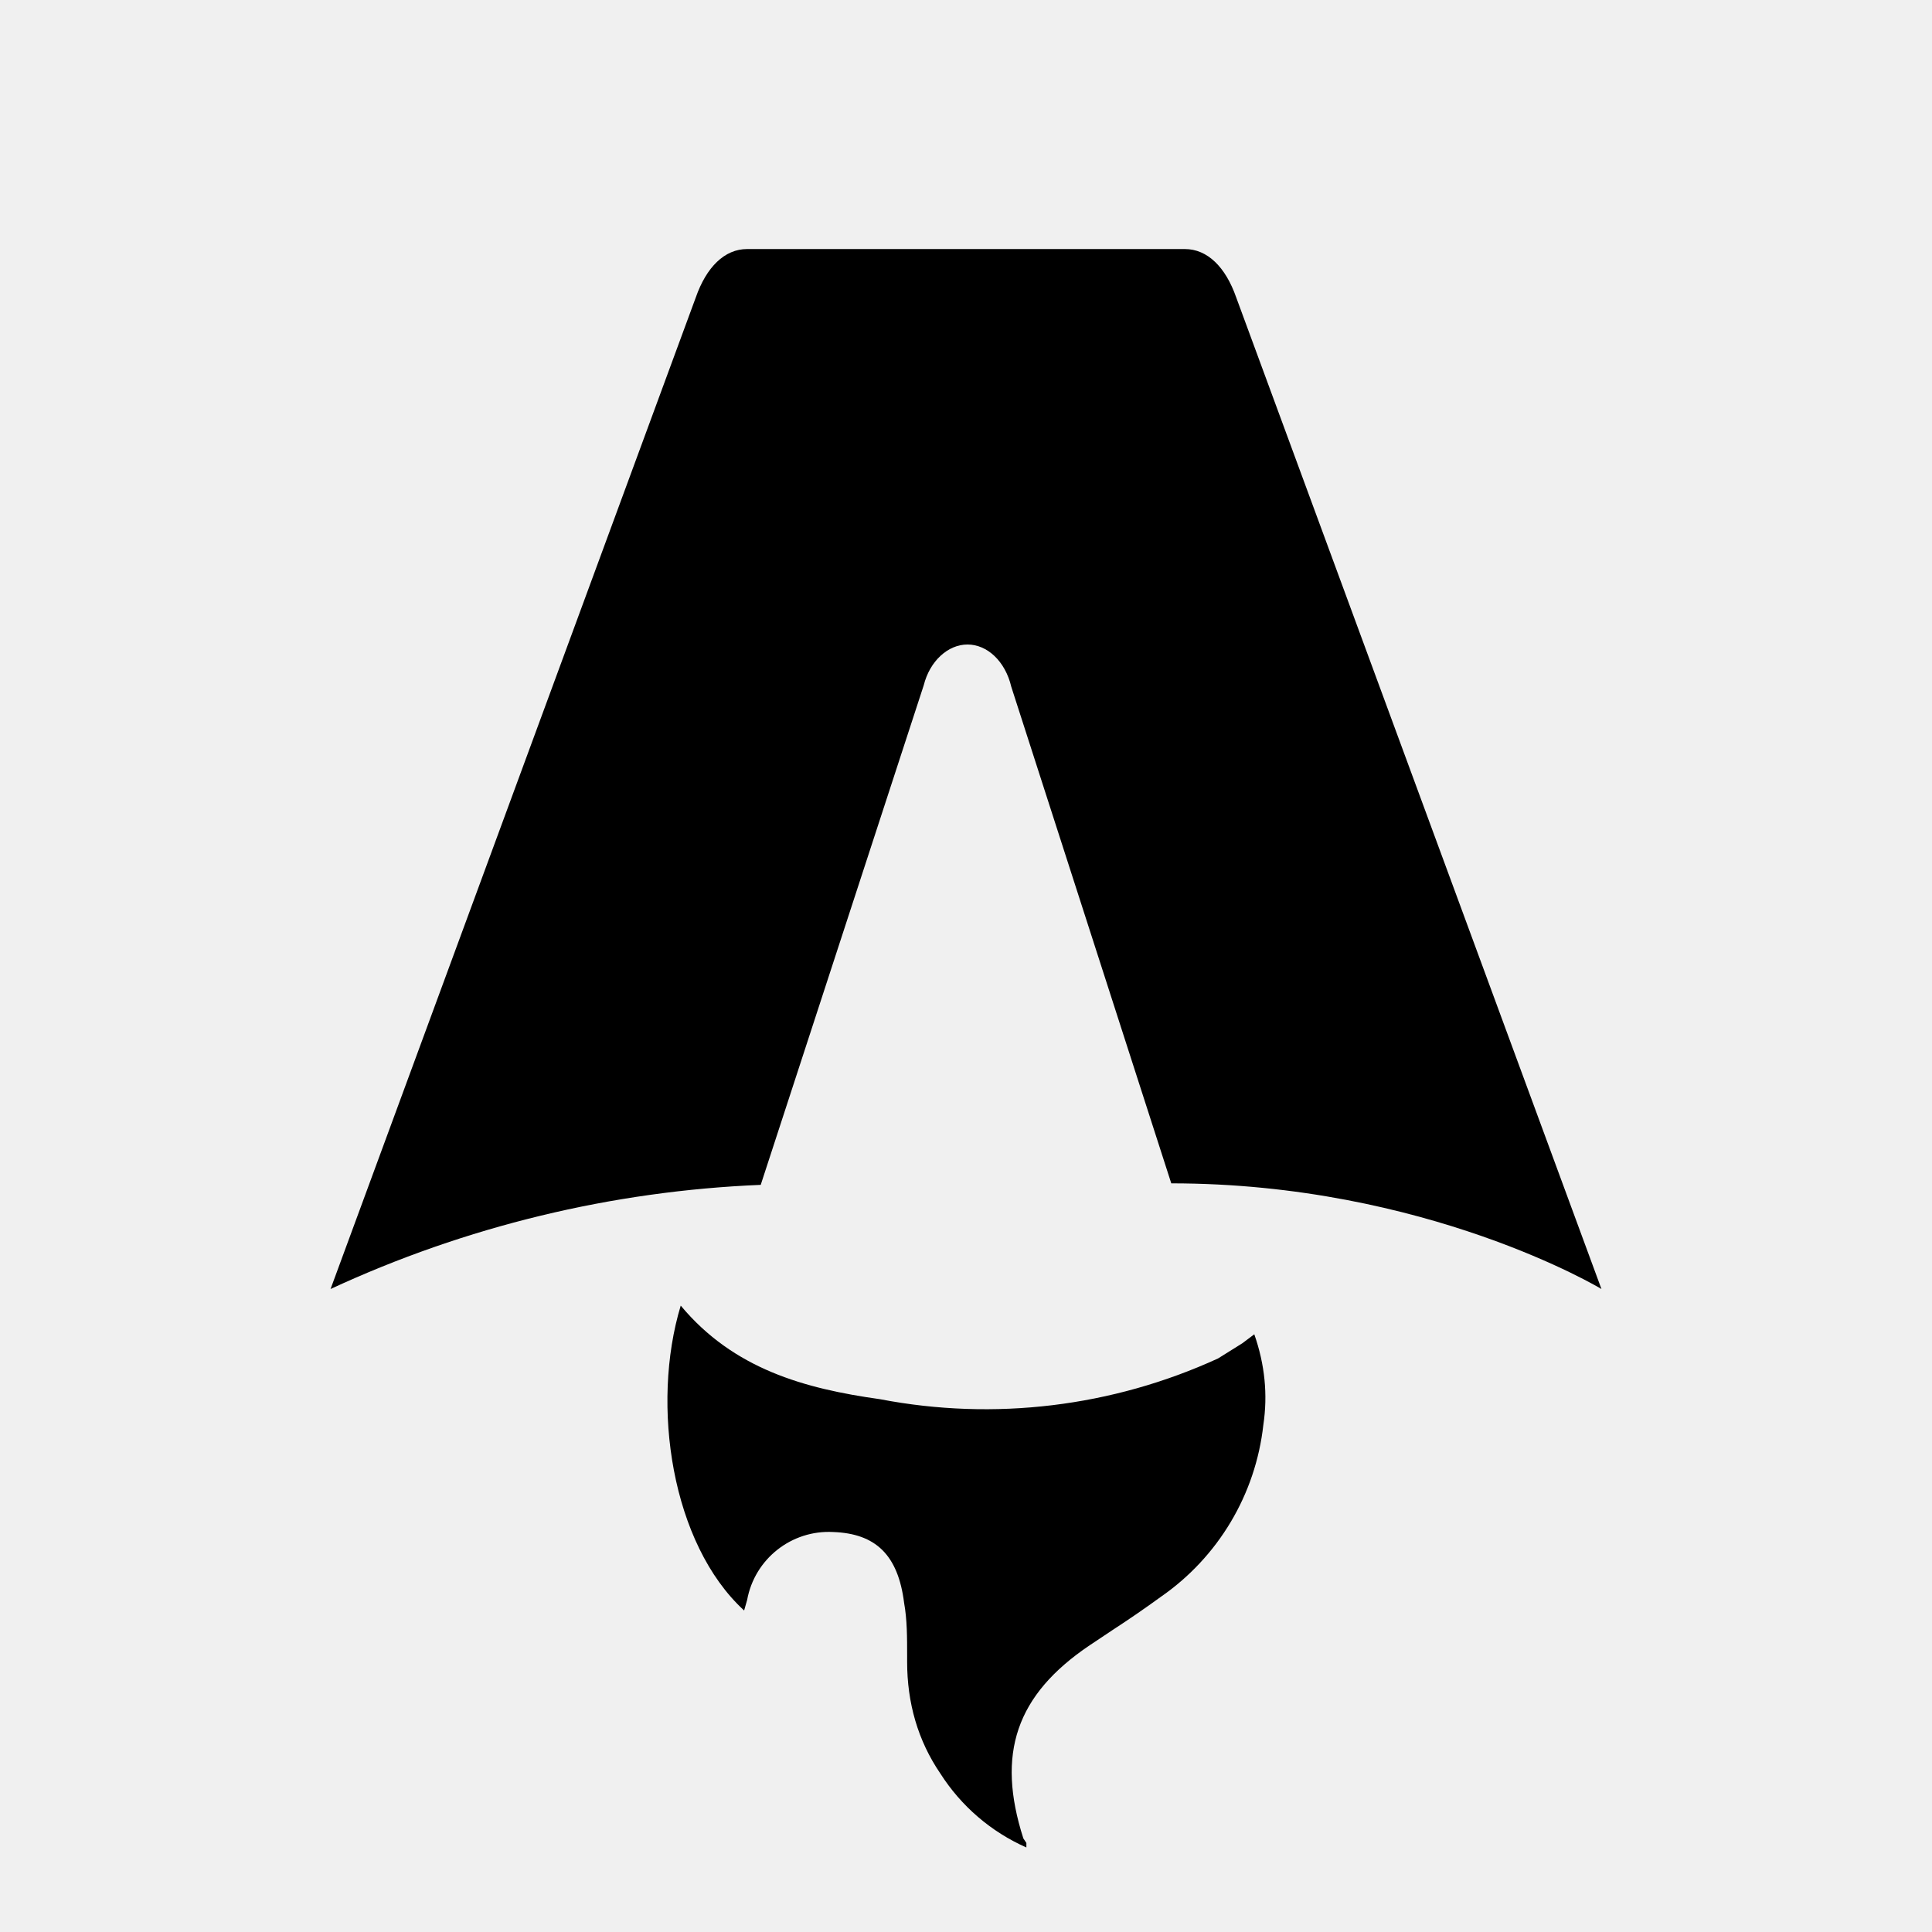
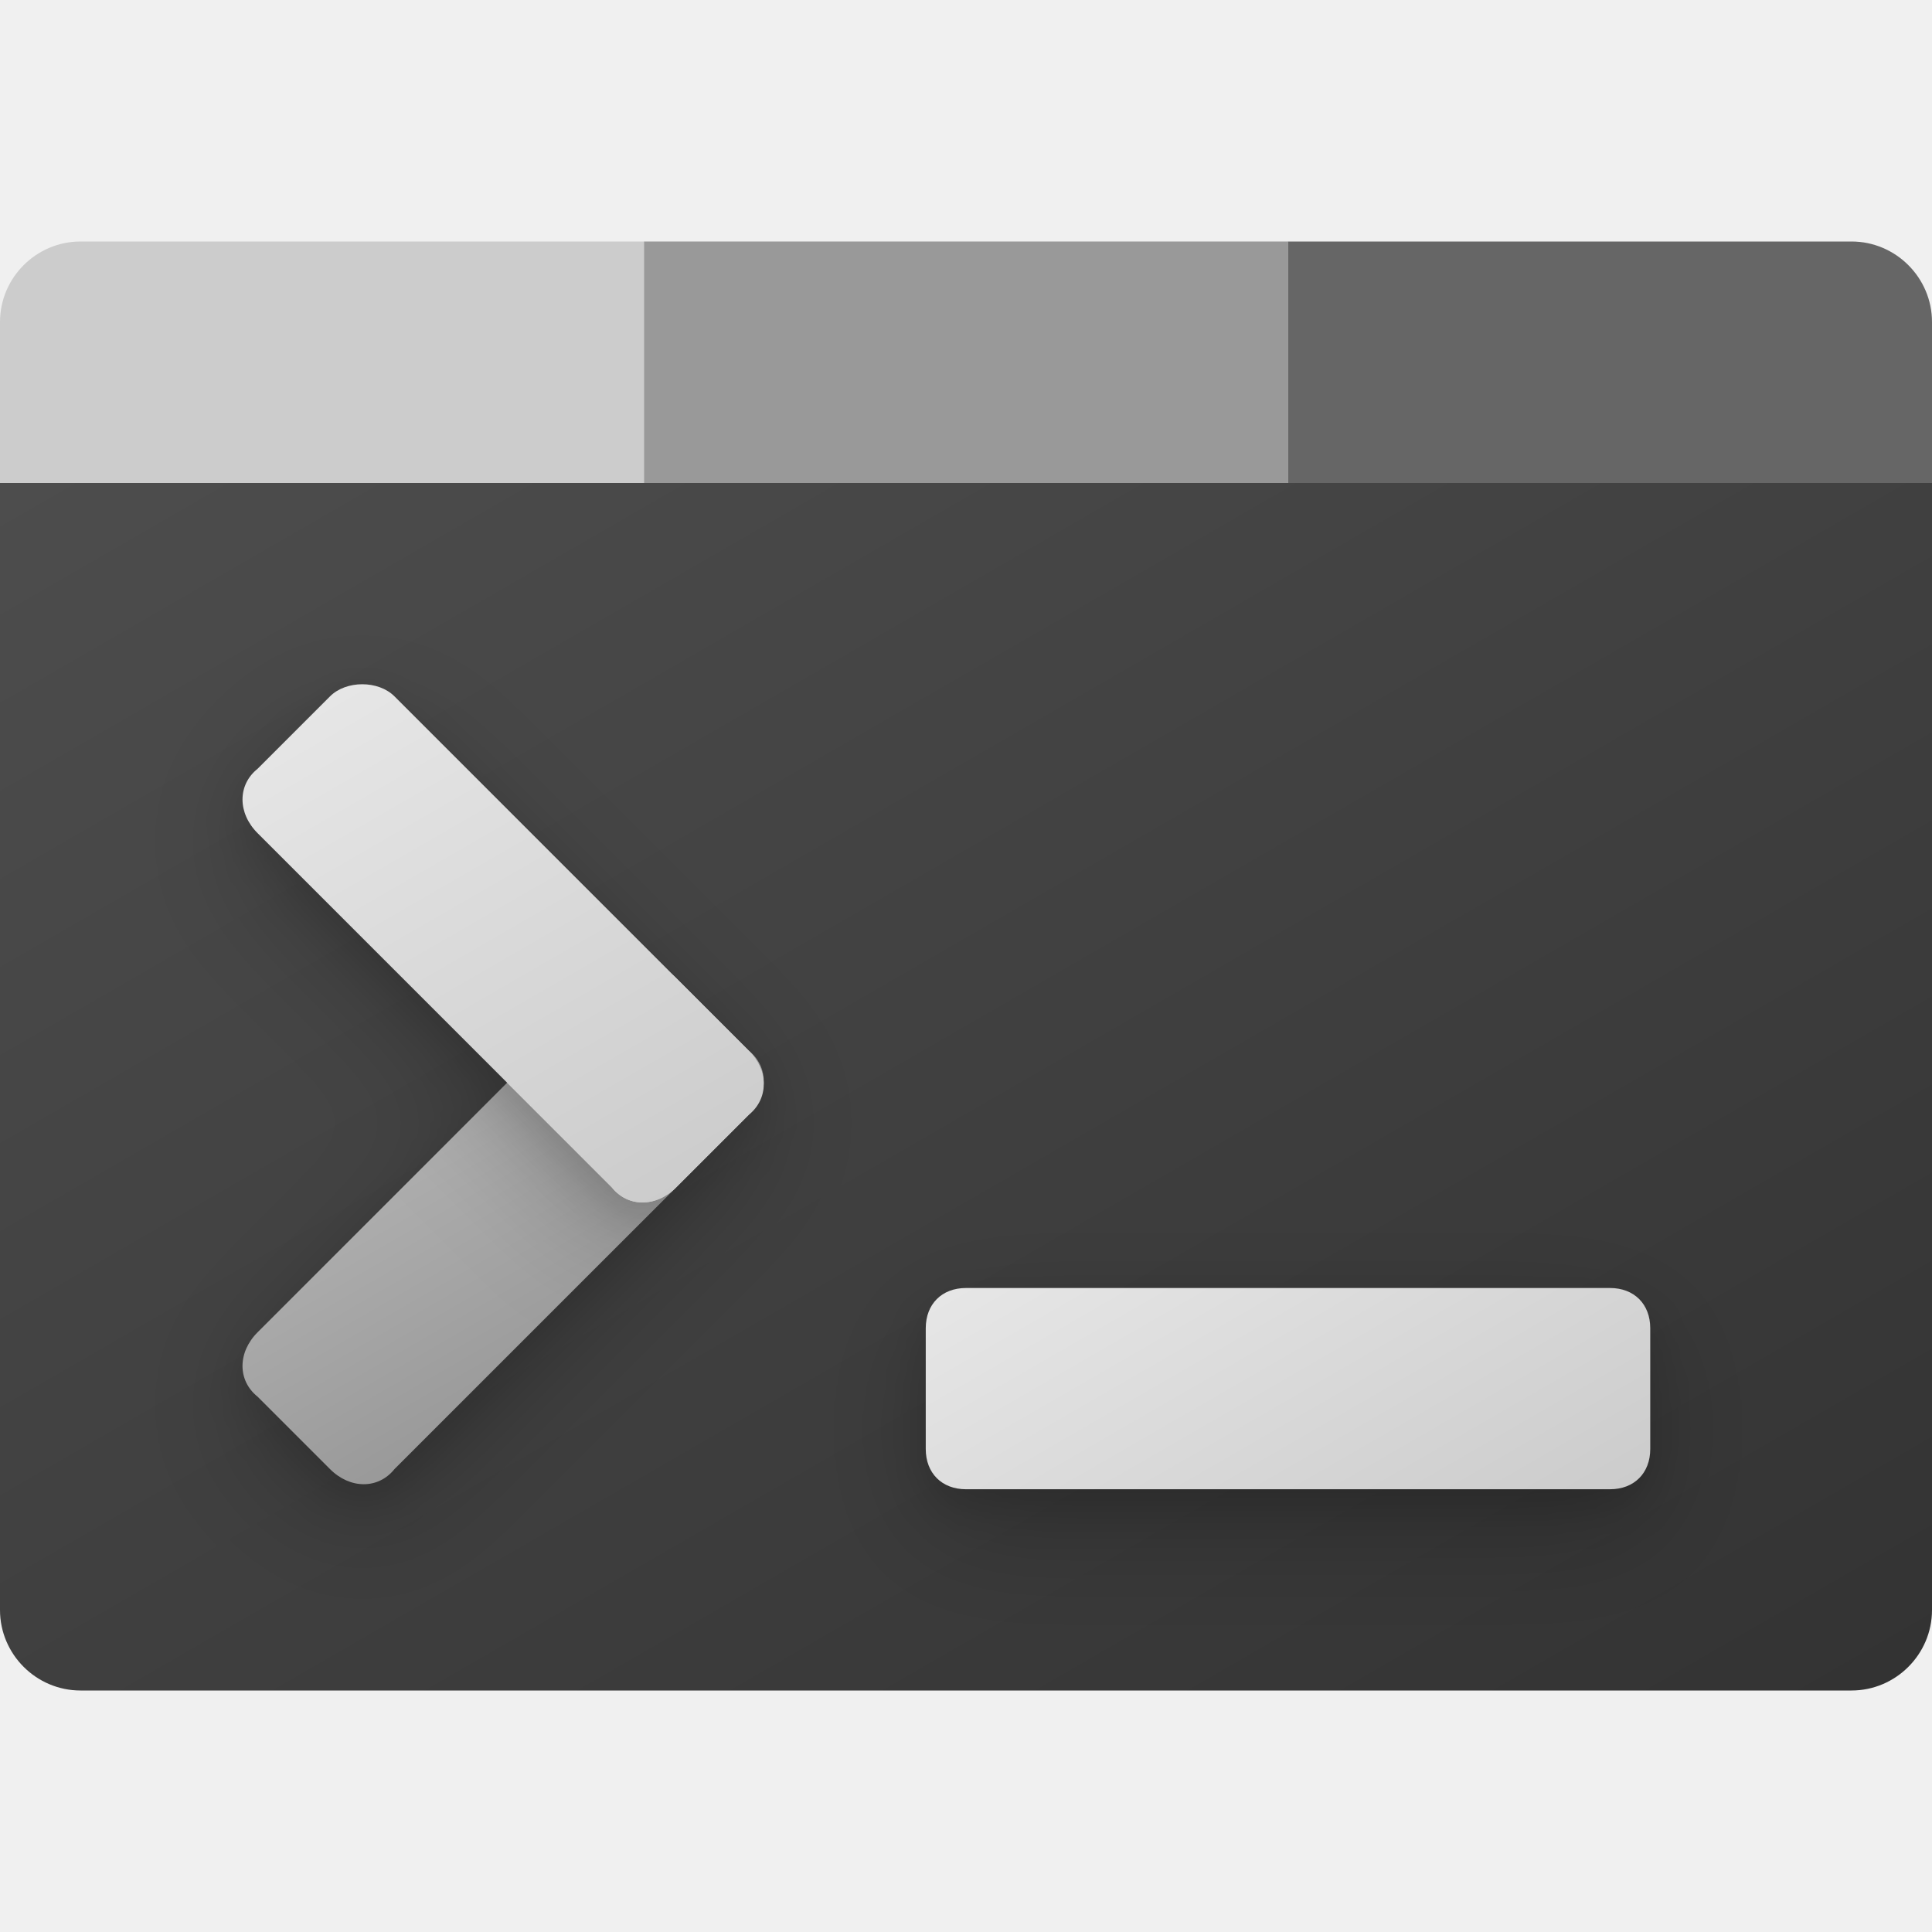
- <svg xmlns="http://www.w3.org/2000/svg" fill="none" viewBox="0 0 128 128">
-   <path d="M50.4 78.5a75.1 75.1 0 0 0-28.5 6.9l24.2-65.7c.7-2 1.9-3.2 3.4-3.2h29c1.5 0 2.7 1.2 3.4 3.2l24.2 65.7s-11.6-7-28.5-7L67 45.5c-.4-1.7-1.6-2.8-2.9-2.8-1.3 0-2.5 1.1-2.9 2.7L50.4 78.5Zm-1.1 28.2Zm-4.2-20.2c-2 6.6-.6 15.8 4.2 20.2a17.5 17.5 0 0 1 .2-.7 5.5 5.5 0 0 1 5.7-4.5c2.8.1 4.3 1.5 4.7 4.7.2 1.1.2 2.3.2 3.5v.4c0 2.7.7 5.2 2.2 7.4a13 13 0 0 0 5.7 4.9v-.3l-.2-.3c-1.8-5.6-.5-9.5 4.4-12.8l1.5-1a73 73 0 0 0 3.2-2.2 16 16 0 0 0 6.8-11.4c.3-2 .1-4-.6-6l-.8.6-1.6 1a37 37 0 0 1-22.4 2.7c-5-.7-9.7-2-13.2-6.2Z" />
-   <style>
-         path { fill: #000; }
-         @media (prefers-color-scheme: dark) {
-             path { fill: #FFF; }
-         }
-     </style>
+ <svg xmlns="http://www.w3.org/2000/svg" width="48" height="48" viewBox="0 0 48 48" fill="none">
+   <path d="M0 13H16V6H2C0.9 6 0 6.9 0 8V13Z" fill="#CCCCCC" />
+   <path d="M32 6H16V13H32V6Z" fill="#999999" />
+   <path d="M48 13H32V6H46C47.1 6 48 6.9 48 8V13Z" fill="#666666" />
+   <path d="M46 42H2C0.9 42 0 41.1 0 40V12H48V40C48 41.1 47.1 42 46 42Z" fill="url(#paint0_linear)" />
+   <g filter="url(#filter0_dd)">
+     <path d="M15.2 24.3L6.4 33.1C5.9 33.6 5.9 34.3 6.4 34.7L8.2 36.5C8.7 37 9.4 37 9.8 36.5L18.6 27.7C19.1 27.2 19.1 26.5 18.6 26.1L16.8 24.3C16.4 23.9 15.6 23.9 15.2 24.3Z" fill="url(#paint1_linear)" />
+     <mask id="mask0" mask-type="alpha" maskUnits="userSpaceOnUse" x="6" y="24" width="13" height="13">
+       <path d="M15.2 24.3L6.4 33.1C5.9 33.6 5.9 34.3 6.4 34.7L8.2 36.5C8.7 37 9.4 37 9.8 36.5L18.6 27.7C19.1 27.2 19.1 26.5 18.6 26.1L16.8 24.3C16.4 23.9 15.6 23.9 15.2 24.3Z" fill="url(#paint2_linear)" />
+     </mask>
+     <g mask="url(#mask0)">
+       <g filter="url(#filter1_dd)">
+         <path d="M9.8 17.3L18.6 26.1C19.1 26.6 19.1 27.3 18.6 27.7L16.8 29.5C16.3 30 15.6 30 15.2 29.5L6.4 20.7C5.9 20.2 5.9 19.5 6.4 19.1L8.2 17.3C8.6 16.9 9.4 16.9 9.8 17.3Z" fill="url(#paint3_linear)" />
+       </g>
+     </g>
+     <path d="M9.8 17.3L18.6 26.1C19.1 26.6 19.1 27.3 18.6 27.7L16.8 29.5C16.3 30 15.6 30 15.2 29.5L6.4 20.7C5.9 20.2 5.9 19.5 6.4 19.1L8.2 17.3C8.6 16.9 9.4 16.9 9.8 17.3Z" fill="url(#paint4_linear)" />
+   </g>
+   <g filter="url(#filter2_dd)">
+     <path d="M40 32H24C23.4 32 23 32.4 23 33V36C23 36.6 23.4 37 24 37H40C40.6 37 41 36.6 41 36V33C41 32.4 40.6 32 40 32Z" fill="url(#paint5_linear)" />
+   </g>
+   <defs>
+     <filter id="filter0_dd" x="3.025" y="15" width="18.95" height="25.875" filterUnits="userSpaceOnUse" color-interpolation-filters="sRGB">
+       <feFlood flood-opacity="0" result="BackgroundImageFix" />
+       <feColorMatrix in="SourceAlpha" type="matrix" values="0 0 0 0 0 0 0 0 0 0 0 0 0 0 0 0 0 0 127 0" />
+       <feOffset dy="0.5" />
+       <feGaussianBlur stdDeviation="0.5" />
+       <feColorMatrix type="matrix" values="0 0 0 0 0 0 0 0 0 0 0 0 0 0 0 0 0 0 0.1 0" />
+       <feBlend mode="normal" in2="BackgroundImageFix" result="effect1_dropShadow" />
+       <feColorMatrix in="SourceAlpha" type="matrix" values="0 0 0 0 0 0 0 0 0 0 0 0 0 0 0 0 0 0 127 0" />
+       <feOffset dy="1" />
+       <feGaussianBlur stdDeviation="1.5" />
+       <feColorMatrix type="matrix" values="0 0 0 0 0 0 0 0 0 0 0 0 0 0 0 0 0 0 0.2 0" />
+       <feBlend mode="normal" in2="effect1_dropShadow" result="effect2_dropShadow" />
+       <feBlend mode="normal" in="SourceGraphic" in2="effect2_dropShadow" result="shape" />
+     </filter>
+     <filter id="filter1_dd" x="3.025" y="15" width="18.95" height="18.875" filterUnits="userSpaceOnUse" color-interpolation-filters="sRGB">
+       <feFlood flood-opacity="0" result="BackgroundImageFix" />
+       <feColorMatrix in="SourceAlpha" type="matrix" values="0 0 0 0 0 0 0 0 0 0 0 0 0 0 0 0 0 0 127 0" />
+       <feOffset dy="0.5" />
+       <feGaussianBlur stdDeviation="0.5" />
+       <feColorMatrix type="matrix" values="0 0 0 0 0 0 0 0 0 0 0 0 0 0 0 0 0 0 0.1 0" />
+       <feBlend mode="normal" in2="BackgroundImageFix" result="effect1_dropShadow" />
+       <feColorMatrix in="SourceAlpha" type="matrix" values="0 0 0 0 0 0 0 0 0 0 0 0 0 0 0 0 0 0 127 0" />
+       <feOffset dy="1" />
+       <feGaussianBlur stdDeviation="1.5" />
+       <feColorMatrix type="matrix" values="0 0 0 0 0 0 0 0 0 0 0 0 0 0 0 0 0 0 0.2 0" />
+       <feBlend mode="normal" in2="effect1_dropShadow" result="effect2_dropShadow" />
+       <feBlend mode="normal" in="SourceGraphic" in2="effect2_dropShadow" result="shape" />
+     </filter>
+     <filter id="filter2_dd" x="20" y="30" width="24" height="11" filterUnits="userSpaceOnUse" color-interpolation-filters="sRGB">
+       <feFlood flood-opacity="0" result="BackgroundImageFix" />
+       <feColorMatrix in="SourceAlpha" type="matrix" values="0 0 0 0 0 0 0 0 0 0 0 0 0 0 0 0 0 0 127 0" />
+       <feOffset dy="0.5" />
+       <feGaussianBlur stdDeviation="0.5" />
+       <feColorMatrix type="matrix" values="0 0 0 0 0 0 0 0 0 0 0 0 0 0 0 0 0 0 0.1 0" />
+       <feBlend mode="normal" in2="BackgroundImageFix" result="effect1_dropShadow" />
+       <feColorMatrix in="SourceAlpha" type="matrix" values="0 0 0 0 0 0 0 0 0 0 0 0 0 0 0 0 0 0 127 0" />
+       <feOffset dy="1" />
+       <feGaussianBlur stdDeviation="1.5" />
+       <feColorMatrix type="matrix" values="0 0 0 0 0 0 0 0 0 0 0 0 0 0 0 0 0 0 0.2 0" />
+       <feBlend mode="normal" in2="effect1_dropShadow" result="effect2_dropShadow" />
+       <feBlend mode="normal" in="SourceGraphic" in2="effect2_dropShadow" result="shape" />
+     </filter>
+     <linearGradient id="paint0_linear" x1="36.446" y1="47.826" x2="11.822" y2="5.175" gradientUnits="userSpaceOnUse">
+       <stop stop-color="#333333" />
+       <stop offset="1" stop-color="#4D4D4D" />
+     </linearGradient>
+     <linearGradient id="paint1_linear" x1="14.528" y1="33.996" x2="10.484" y2="26.992" gradientUnits="userSpaceOnUse">
+       <stop stop-color="#999999" />
+       <stop offset="1" stop-color="#B3B3B3" />
+     </linearGradient>
+     <linearGradient id="paint2_linear" x1="14.528" y1="33.996" x2="10.484" y2="26.992" gradientUnits="userSpaceOnUse">
+       <stop stop-color="#999999" />
+       <stop offset="1" stop-color="#B3B3B3" />
+     </linearGradient>
+     <linearGradient id="paint3_linear" x1="16.275" y1="30.034" x2="8.737" y2="16.978" gradientUnits="userSpaceOnUse">
+       <stop stop-color="#CCCCCC" />
+       <stop offset="1" stop-color="#E6E6E6" />
+     </linearGradient>
+     <linearGradient id="paint4_linear" x1="16.275" y1="30.034" x2="8.737" y2="16.978" gradientUnits="userSpaceOnUse">
+       <stop stop-color="#CCCCCC" />
+       <stop offset="1" stop-color="#E6E6E6" />
+     </linearGradient>
+     <linearGradient id="paint5_linear" x1="35.15" y1="39.955" x2="28.85" y2="29.045" gradientUnits="userSpaceOnUse">
+       <stop stop-color="#CCCCCC" />
+       <stop offset="1" stop-color="#E6E6E6" />
+     </linearGradient>
+   </defs>
</svg>
